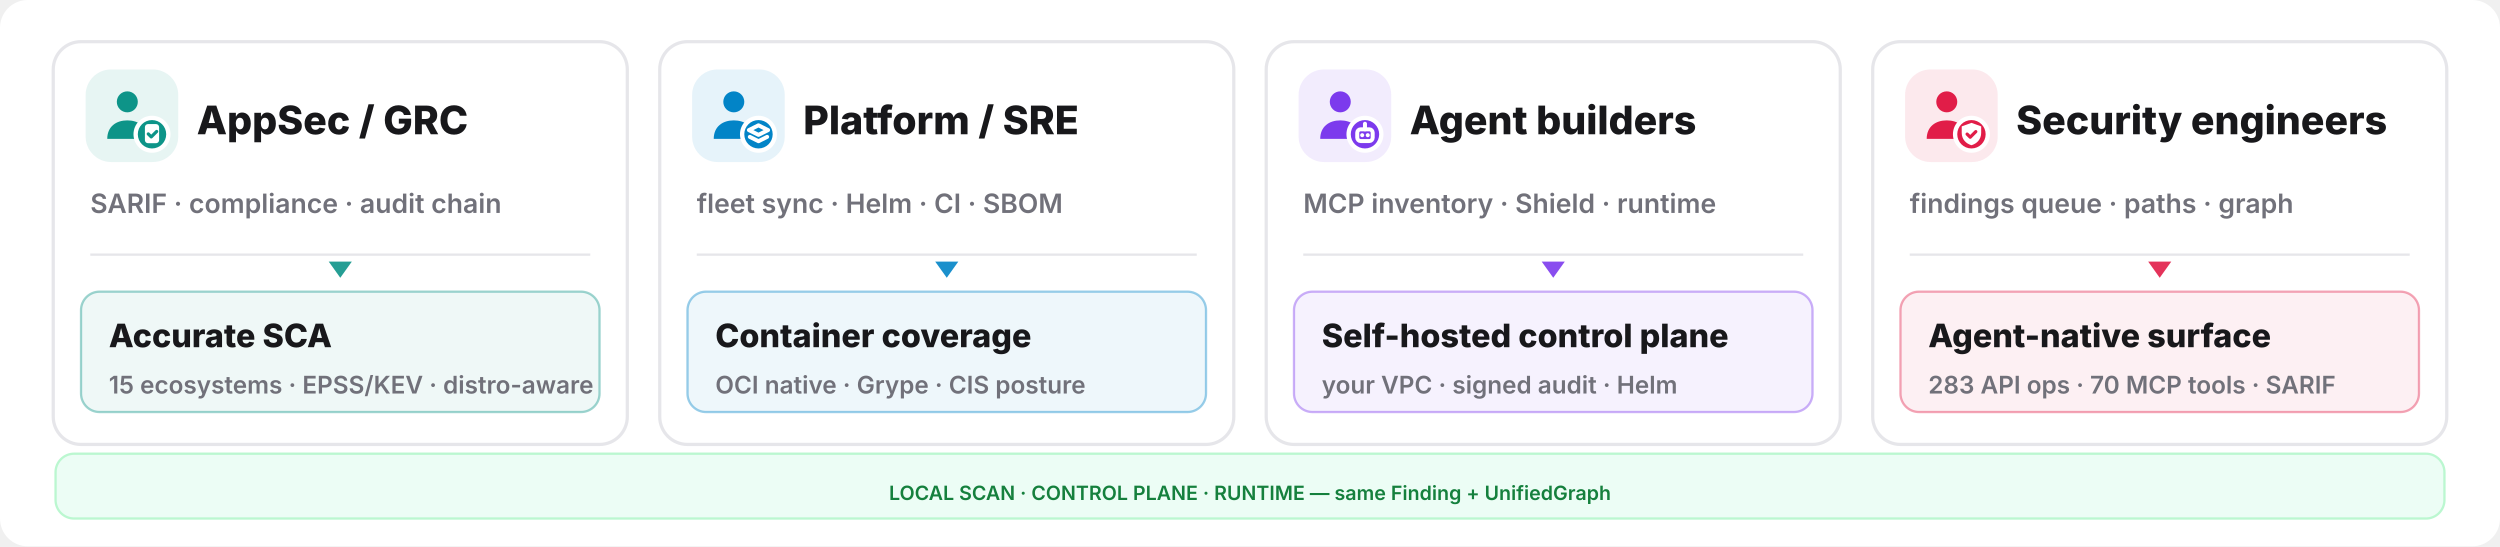
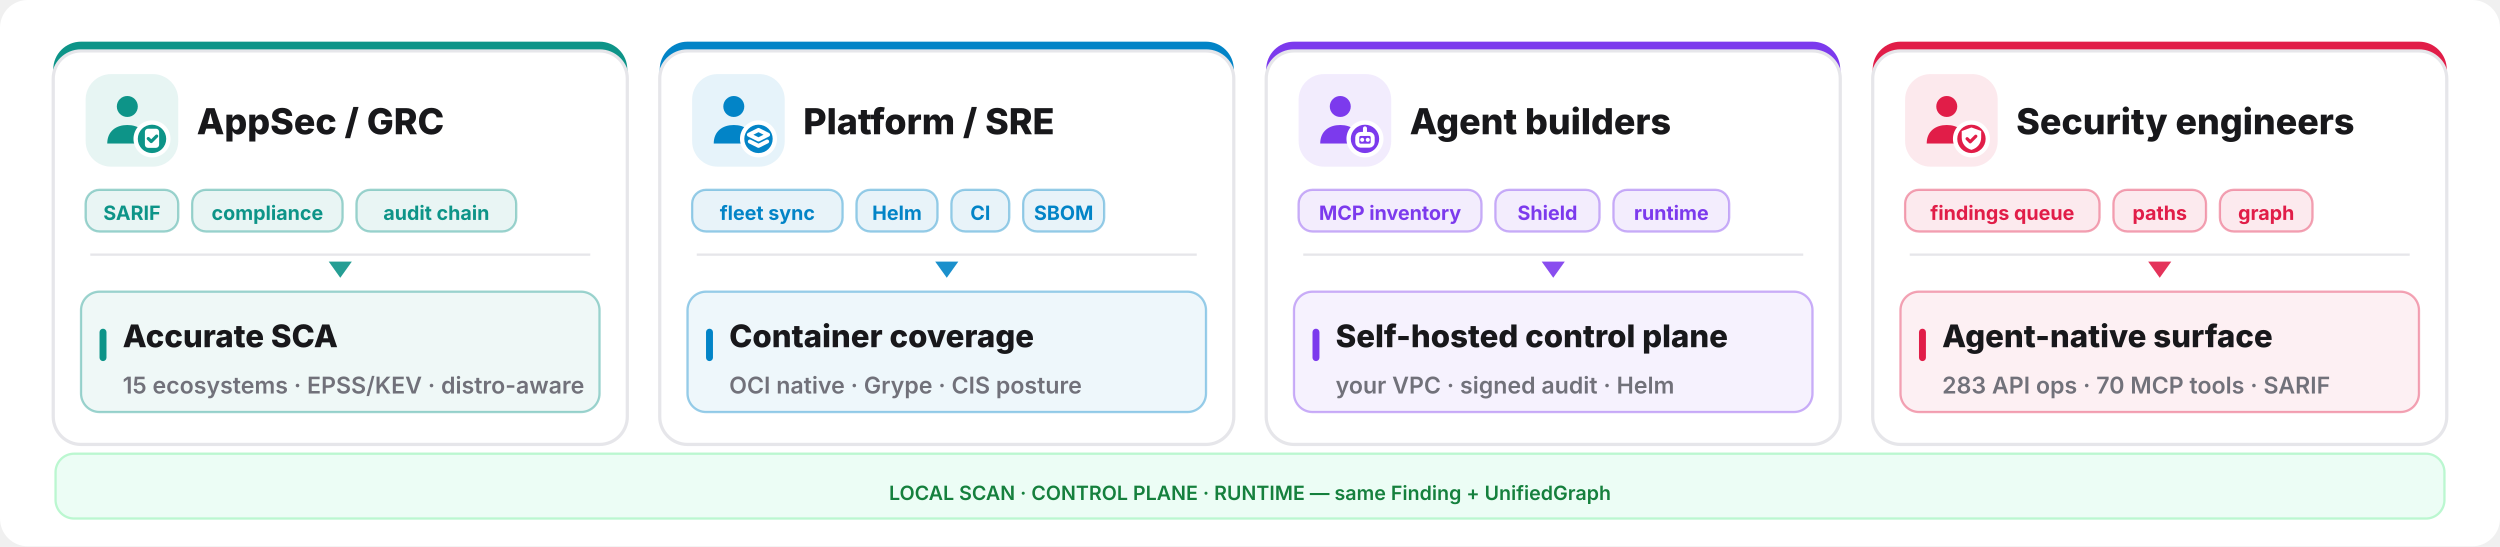
<svg xmlns="http://www.w3.org/2000/svg" width="1080" height="236" viewBox="0 0 1080 236" fill="none">
  <rect width="1080" height="236" rx="12" fill="#ffffff" />
-   <rect x="23" y="18" width="248" height="174" rx="12" fill="#ffffff" stroke="#e6e6ea" stroke-width="1.4" />
-   <rect x="37" y="30" width="40" height="40" rx="11" fill="#0d9488" opacity="0.10" />
-   <g transform="translate(41,34) scale(1.333333)">
+   <rect x="23" y="18" width="248" height="174" rx="12" fill="#0d9488" />
+   <rect x="23" y="22" width="248" height="170" rx="12" fill="#ffffff" stroke="#e6e6ea" stroke-width="1.4" />
+   <rect x="37" y="32" width="40" height="40" rx="11" fill="#0d9488" opacity="0.10" />
+   <g transform="translate(41,36) scale(1.333333)">
    <circle cx="10.5" cy="7.5" r="3.4" fill="#0d9488" />
    <path d="M4 19.5c0-4 2.9-6 6.5-6s6.5 2 6.5 6z" fill="#0d9488" />
    <circle cx="18.5" cy="18" r="6" fill="#ffffff" />
    <circle cx="18.5" cy="18" r="4.6" fill="#0d9488" />
    <g fill="none" stroke="#ffffff" stroke-width="1.3" stroke-linecap="round" stroke-linejoin="round">
      <rect x="16.2" y="14.7" width="4.6" height="6.2" rx="1" fill="#ffffff" stroke="none" />
      <path d="M17.3 17.9l.95.95 1.75-1.75" stroke="#0d9488" stroke-width="1.05" />
    </g>
  </g>
-   <text x="85" y="58" font-family="Inter,system-ui,sans-serif" font-size="17" font-weight="800" fill="#18181b">AppSec / GRC</text>
-   <text x="39" y="92" font-family="Inter,system-ui,sans-serif" font-size="11.5" font-weight="600" fill="#71717a">SARIF · compliance · audit chain</text>
+   <text x="85" y="58" font-family="Inter,system-ui,sans-serif" font-size="15.5" font-weight="800" fill="#18181b">AppSec / GRC</text>
+   <rect x="37" y="82" width="40" height="18" rx="6" fill="#0d9488" fill-opacity="0.09" stroke="#0d9488" stroke-opacity="0.4" />
+   <text x="57.0" y="95" text-anchor="middle" font-family="Inter,system-ui,sans-serif" font-size="8.5" font-weight="700" fill="#0d9488">SARIF</text>
+   <rect x="83" y="82" width="65" height="18" rx="6" fill="#0d9488" fill-opacity="0.09" stroke="#0d9488" stroke-opacity="0.4" />
+   <text x="115.5" y="95" text-anchor="middle" font-family="Inter,system-ui,sans-serif" font-size="8.5" font-weight="700" fill="#0d9488">compliance</text>
+   <rect x="154" y="82" width="69" height="18" rx="6" fill="#0d9488" fill-opacity="0.09" stroke="#0d9488" stroke-opacity="0.4" />
+   <text x="188.5" y="95" text-anchor="middle" font-family="Inter,system-ui,sans-serif" font-size="8.5" font-weight="700" fill="#0d9488">audit chain</text>
  <line x1="39" y1="110" x2="255" y2="110" stroke="#e6e6ea" stroke-width="1" />
  <polygon points="147,120 142,113 152,113" fill="#0d9488" opacity="0.9" />
  <rect x="35" y="126" width="224" height="52" rx="8" fill="#0d9488" opacity="0.07" />
  <rect x="35" y="126" width="224" height="52" rx="8" fill="none" stroke="#0d9488" opacity="0.4" />
-   <text x="47" y="150" font-family="Inter,system-ui,sans-serif" font-size="14" font-weight="800" fill="#18181b">Accurate SCA</text>
-   <text x="47" y="170" font-family="Inter,system-ui,sans-serif" font-size="10.5" font-weight="600" fill="#71717a">15 ecosystems · EPSS/KEV · distro-aware</text>
-   <rect x="285" y="18" width="248" height="174" rx="12" fill="#ffffff" stroke="#e6e6ea" stroke-width="1.4" />
-   <rect x="299" y="30" width="40" height="40" rx="11" fill="#0284c7" opacity="0.10" />
-   <g transform="translate(303,34) scale(1.333333)">
+   <rect x="43" y="142" width="3" height="14" rx="1.5" fill="#0d9488" />
+   <text x="53" y="150" font-family="Inter,system-ui,sans-serif" font-size="13.5" font-weight="800" fill="#18181b">Accurate SCA</text>
+   <text x="53" y="170" font-family="Inter,system-ui,sans-serif" font-size="10" font-weight="600" fill="#71717a">15 ecosystems · EPSS/KEV · distro-aware</text>
+   <rect x="285" y="18" width="248" height="174" rx="12" fill="#0284c7" />
+   <rect x="285" y="22" width="248" height="170" rx="12" fill="#ffffff" stroke="#e6e6ea" stroke-width="1.4" />
+   <rect x="299" y="32" width="40" height="40" rx="11" fill="#0284c7" opacity="0.10" />
+   <g transform="translate(303,36) scale(1.333333)">
    <circle cx="10.5" cy="7.5" r="3.4" fill="#0284c7" />
    <path d="M4 19.5c0-4 2.9-6 6.5-6s6.5 2 6.5 6z" fill="#0284c7" />
    <circle cx="18.5" cy="18" r="6" fill="#ffffff" />
    <circle cx="18.5" cy="18" r="4.6" fill="#0284c7" />
    <g fill="none" stroke="#ffffff" stroke-width="1.3" stroke-linecap="round" stroke-linejoin="round">
      <path d="M18.5 15.1l3.1 1.55-3.1 1.55-3.1-1.55z" />
      <path d="M15.7 18.85l2.8 1.4 2.8-1.4" />
    </g>
  </g>
-   <text x="347" y="58" font-family="Inter,system-ui,sans-serif" font-size="17" font-weight="800" fill="#18181b">Platform / SRE</text>
-   <text x="301" y="92" font-family="Inter,system-ui,sans-serif" font-size="11.5" font-weight="600" fill="#71717a">fleet sync · Helm · CI · SBOM</text>
+   <text x="347" y="58" font-family="Inter,system-ui,sans-serif" font-size="15.5" font-weight="800" fill="#18181b">Platform / SRE</text>
+   <rect x="299" y="82" width="65" height="18" rx="6" fill="#0284c7" fill-opacity="0.09" stroke="#0284c7" stroke-opacity="0.4" />
+   <text x="331.5" y="95" text-anchor="middle" font-family="Inter,system-ui,sans-serif" font-size="8.5" font-weight="700" fill="#0284c7">fleet sync</text>
+   <rect x="370" y="82" width="35" height="18" rx="6" fill="#0284c7" fill-opacity="0.09" stroke="#0284c7" stroke-opacity="0.4" />
+   <text x="387.5" y="95" text-anchor="middle" font-family="Inter,system-ui,sans-serif" font-size="8.5" font-weight="700" fill="#0284c7">Helm</text>
+   <rect x="411" y="82" width="25" height="18" rx="6" fill="#0284c7" fill-opacity="0.09" stroke="#0284c7" stroke-opacity="0.4" />
+   <text x="423.5" y="95" text-anchor="middle" font-family="Inter,system-ui,sans-serif" font-size="8.5" font-weight="700" fill="#0284c7">CI</text>
+   <rect x="442" y="82" width="35" height="18" rx="6" fill="#0284c7" fill-opacity="0.09" stroke="#0284c7" stroke-opacity="0.4" />
+   <text x="459.5" y="95" text-anchor="middle" font-family="Inter,system-ui,sans-serif" font-size="8.5" font-weight="700" fill="#0284c7">SBOM</text>
  <line x1="301" y1="110" x2="517" y2="110" stroke="#e6e6ea" stroke-width="1" />
  <polygon points="409,120 404,113 414,113" fill="#0284c7" opacity="0.9" />
  <rect x="297" y="126" width="224" height="52" rx="8" fill="#0284c7" opacity="0.07" />
  <rect x="297" y="126" width="224" height="52" rx="8" fill="none" stroke="#0284c7" opacity="0.4" />
-   <text x="309" y="150" font-family="Inter,system-ui,sans-serif" font-size="14" font-weight="800" fill="#18181b">Container coverage</text>
-   <text x="309" y="170" font-family="Inter,system-ui,sans-serif" font-size="10.5" font-weight="600" fill="#71717a">OCI native · Grype · CIS posture</text>
-   <rect x="547" y="18" width="248" height="174" rx="12" fill="#ffffff" stroke="#e6e6ea" stroke-width="1.4" />
-   <rect x="561" y="30" width="40" height="40" rx="11" fill="#7c3aed" opacity="0.10" />
-   <g transform="translate(565,34) scale(1.333333)">
+   <rect x="305" y="142" width="3" height="14" rx="1.5" fill="#0284c7" />
+   <text x="315" y="150" font-family="Inter,system-ui,sans-serif" font-size="13.5" font-weight="800" fill="#18181b">Container coverage</text>
+   <text x="315" y="170" font-family="Inter,system-ui,sans-serif" font-size="10" font-weight="600" fill="#71717a">OCI native · Grype · CIS posture</text>
+   <rect x="547" y="18" width="248" height="174" rx="12" fill="#7c3aed" />
+   <rect x="547" y="22" width="248" height="170" rx="12" fill="#ffffff" stroke="#e6e6ea" stroke-width="1.4" />
+   <rect x="561" y="32" width="40" height="40" rx="11" fill="#7c3aed" opacity="0.10" />
+   <g transform="translate(565,36) scale(1.333333)">
    <circle cx="10.5" cy="7.5" r="3.4" fill="#7c3aed" />
    <path d="M4 19.5c0-4 2.9-6 6.5-6s6.5 2 6.5 6z" fill="#7c3aed" />
    <circle cx="18.5" cy="18" r="6" fill="#ffffff" />
    <circle cx="18.5" cy="18" r="4.6" fill="#7c3aed" />
    <g fill="none" stroke="#ffffff" stroke-width="1.3" stroke-linecap="round" stroke-linejoin="round">
      <rect x="16" y="16.4" width="5" height="3.8" rx="1.1" />
      <path d="M17.6 18.3h.01 M19.4 18.3h.01 M18.5 14.6v1.8" />
    </g>
  </g>
-   <text x="609" y="58" font-family="Inter,system-ui,sans-serif" font-size="17" font-weight="800" fill="#18181b">Agent builders</text>
-   <text x="563" y="92" font-family="Inter,system-ui,sans-serif" font-size="11.5" font-weight="600" fill="#71717a">MCP inventory · Shield · runtime</text>
+   <text x="609" y="58" font-family="Inter,system-ui,sans-serif" font-size="15.5" font-weight="800" fill="#18181b">Agent builders</text>
+   <rect x="561" y="82" width="79" height="18" rx="6" fill="#7c3aed" fill-opacity="0.09" stroke="#7c3aed" stroke-opacity="0.4" />
+   <text x="600.5" y="95" text-anchor="middle" font-family="Inter,system-ui,sans-serif" font-size="8.5" font-weight="700" fill="#7c3aed">MCP inventory</text>
+   <rect x="646" y="82" width="45" height="18" rx="6" fill="#7c3aed" fill-opacity="0.09" stroke="#7c3aed" stroke-opacity="0.4" />
+   <text x="668.5" y="95" text-anchor="middle" font-family="Inter,system-ui,sans-serif" font-size="8.5" font-weight="700" fill="#7c3aed">Shield</text>
+   <rect x="697" y="82" width="50" height="18" rx="6" fill="#7c3aed" fill-opacity="0.09" stroke="#7c3aed" stroke-opacity="0.4" />
+   <text x="722.0" y="95" text-anchor="middle" font-family="Inter,system-ui,sans-serif" font-size="8.5" font-weight="700" fill="#7c3aed">runtime</text>
  <line x1="563" y1="110" x2="779" y2="110" stroke="#e6e6ea" stroke-width="1" />
  <polygon points="671,120 666,113 676,113" fill="#7c3aed" opacity="0.9" />
  <rect x="559" y="126" width="224" height="52" rx="8" fill="#7c3aed" opacity="0.07" />
  <rect x="559" y="126" width="224" height="52" rx="8" fill="none" stroke="#7c3aed" opacity="0.4" />
-   <text x="571" y="150" font-family="Inter,system-ui,sans-serif" font-size="14" font-weight="800" fill="#18181b">Self-hosted control plane</text>
-   <text x="571" y="170" font-family="Inter,system-ui,sans-serif" font-size="10.5" font-weight="600" fill="#71717a">your VPC · signed audit · Helm</text>
-   <rect x="809" y="18" width="248" height="174" rx="12" fill="#ffffff" stroke="#e6e6ea" stroke-width="1.4" />
-   <rect x="823" y="30" width="40" height="40" rx="11" fill="#e11d48" opacity="0.10" />
-   <g transform="translate(827,34) scale(1.333333)">
+   <rect x="567" y="142" width="3" height="14" rx="1.5" fill="#7c3aed" />
+   <text x="577" y="150" font-family="Inter,system-ui,sans-serif" font-size="13.5" font-weight="800" fill="#18181b">Self-hosted control plane</text>
+   <text x="577" y="170" font-family="Inter,system-ui,sans-serif" font-size="10" font-weight="600" fill="#71717a">your VPC · signed audit · Helm</text>
+   <rect x="809" y="18" width="248" height="174" rx="12" fill="#e11d48" />
+   <rect x="809" y="22" width="248" height="170" rx="12" fill="#ffffff" stroke="#e6e6ea" stroke-width="1.4" />
+   <rect x="823" y="32" width="40" height="40" rx="11" fill="#e11d48" opacity="0.10" />
+   <g transform="translate(827,36) scale(1.333333)">
    <circle cx="10.5" cy="7.5" r="3.4" fill="#e11d48" />
    <path d="M4 19.5c0-4 2.9-6 6.5-6s6.5 2 6.5 6z" fill="#e11d48" />
    <circle cx="18.5" cy="18" r="6" fill="#ffffff" />
    <circle cx="18.5" cy="18" r="4.6" fill="#e11d48" />
    <g fill="none" stroke="#ffffff" stroke-width="1.3" stroke-linecap="round" stroke-linejoin="round">
      <path d="M18.5 14.3l3.15 1.15v2.1c0 2.1-1.4 3.5-3.15 4-1.75-.5-3.15-1.9-3.15-4v-2.1z" fill="#ffffff" stroke="none" />
      <path d="M17.1 17.95l1 1 1.8-1.8" stroke="#e11d48" stroke-width="1.05" />
    </g>
  </g>
-   <text x="871" y="58" font-family="Inter,system-ui,sans-serif" font-size="17" font-weight="800" fill="#18181b">Security engineers</text>
-   <text x="825" y="92" font-family="Inter,system-ui,sans-serif" font-size="11.5" font-weight="600" fill="#71717a">findings queue · paths · graph</text>
+   <text x="871" y="58" font-family="Inter,system-ui,sans-serif" font-size="15.5" font-weight="800" fill="#18181b">Security engineers</text>
+   <rect x="823" y="82" width="84" height="18" rx="6" fill="#e11d48" fill-opacity="0.09" stroke="#e11d48" stroke-opacity="0.4" />
+   <text x="865.0" y="95" text-anchor="middle" font-family="Inter,system-ui,sans-serif" font-size="8.5" font-weight="700" fill="#e11d48">findings queue</text>
+   <rect x="913" y="82" width="40" height="18" rx="6" fill="#e11d48" fill-opacity="0.09" stroke="#e11d48" stroke-opacity="0.4" />
+   <text x="933.0" y="95" text-anchor="middle" font-family="Inter,system-ui,sans-serif" font-size="8.5" font-weight="700" fill="#e11d48">paths</text>
+   <rect x="959" y="82" width="40" height="18" rx="6" fill="#e11d48" fill-opacity="0.09" stroke="#e11d48" stroke-opacity="0.4" />
+   <text x="979.0" y="95" text-anchor="middle" font-family="Inter,system-ui,sans-serif" font-size="8.5" font-weight="700" fill="#e11d48">graph</text>
  <line x1="825" y1="110" x2="1041" y2="110" stroke="#e6e6ea" stroke-width="1" />
  <polygon points="933,120 928,113 938,113" fill="#e11d48" opacity="0.9" />
  <rect x="821" y="126" width="224" height="52" rx="8" fill="#e11d48" opacity="0.07" />
  <rect x="821" y="126" width="224" height="52" rx="8" fill="none" stroke="#e11d48" opacity="0.4" />
-   <text x="833" y="150" font-family="Inter,system-ui,sans-serif" font-size="14" font-weight="800" fill="#18181b">Agent-native surface</text>
-   <text x="833" y="170" font-family="Inter,system-ui,sans-serif" font-size="10.5" font-weight="600" fill="#71717a">283 API ops · 70 MCP tools · SARIF</text>
+   <rect x="829" y="142" width="3" height="14" rx="1.5" fill="#e11d48" />
+   <text x="839" y="150" font-family="Inter,system-ui,sans-serif" font-size="13.5" font-weight="800" fill="#18181b">Agent-native surface</text>
+   <text x="839" y="170" font-family="Inter,system-ui,sans-serif" font-size="10" font-weight="600" fill="#71717a">283 API ops · 70 MCP tools · SARIF</text>
  <rect x="24" y="196" width="1032" height="28" rx="8" fill="#ecfdf5" stroke="#bbf7d0" />
  <text x="540" y="216" text-anchor="middle" font-family="Inter,system-ui,sans-serif" font-size="8.5" font-weight="600" fill="#15803d">LOCAL SCAN · CONTROL PLANE · RUNTIME — same Finding + UnifiedGraph</text>
</svg>
